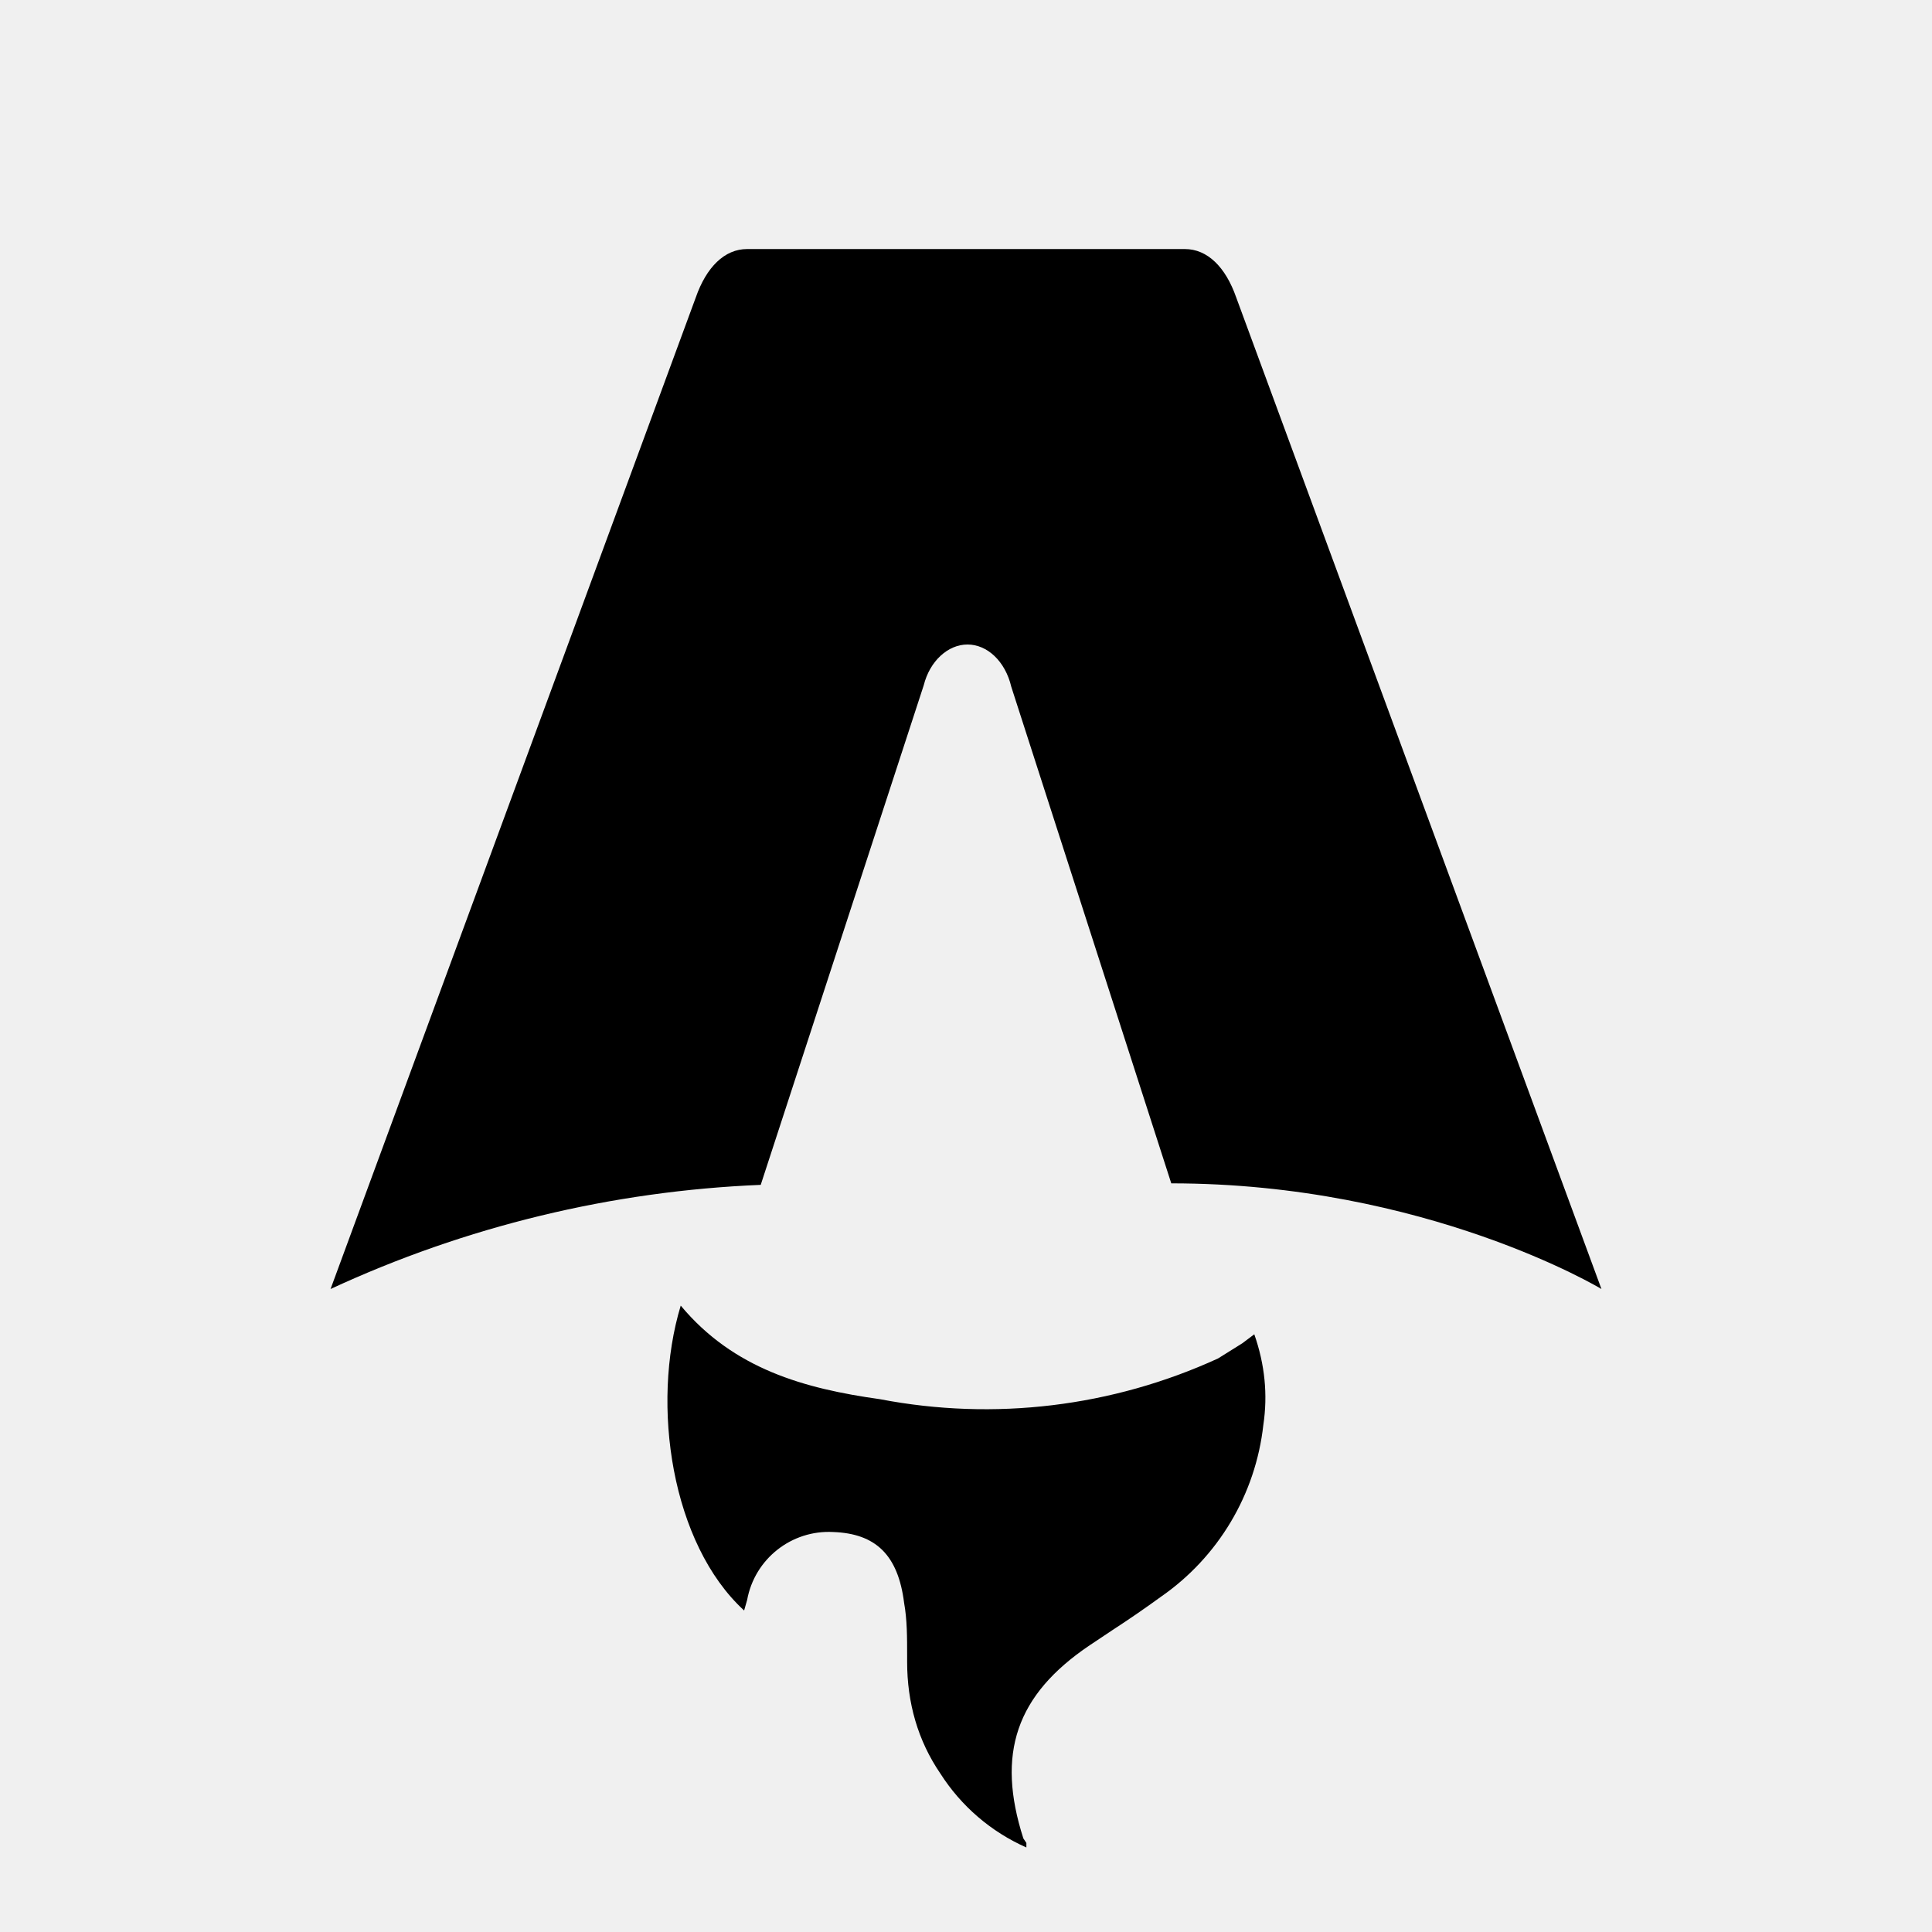
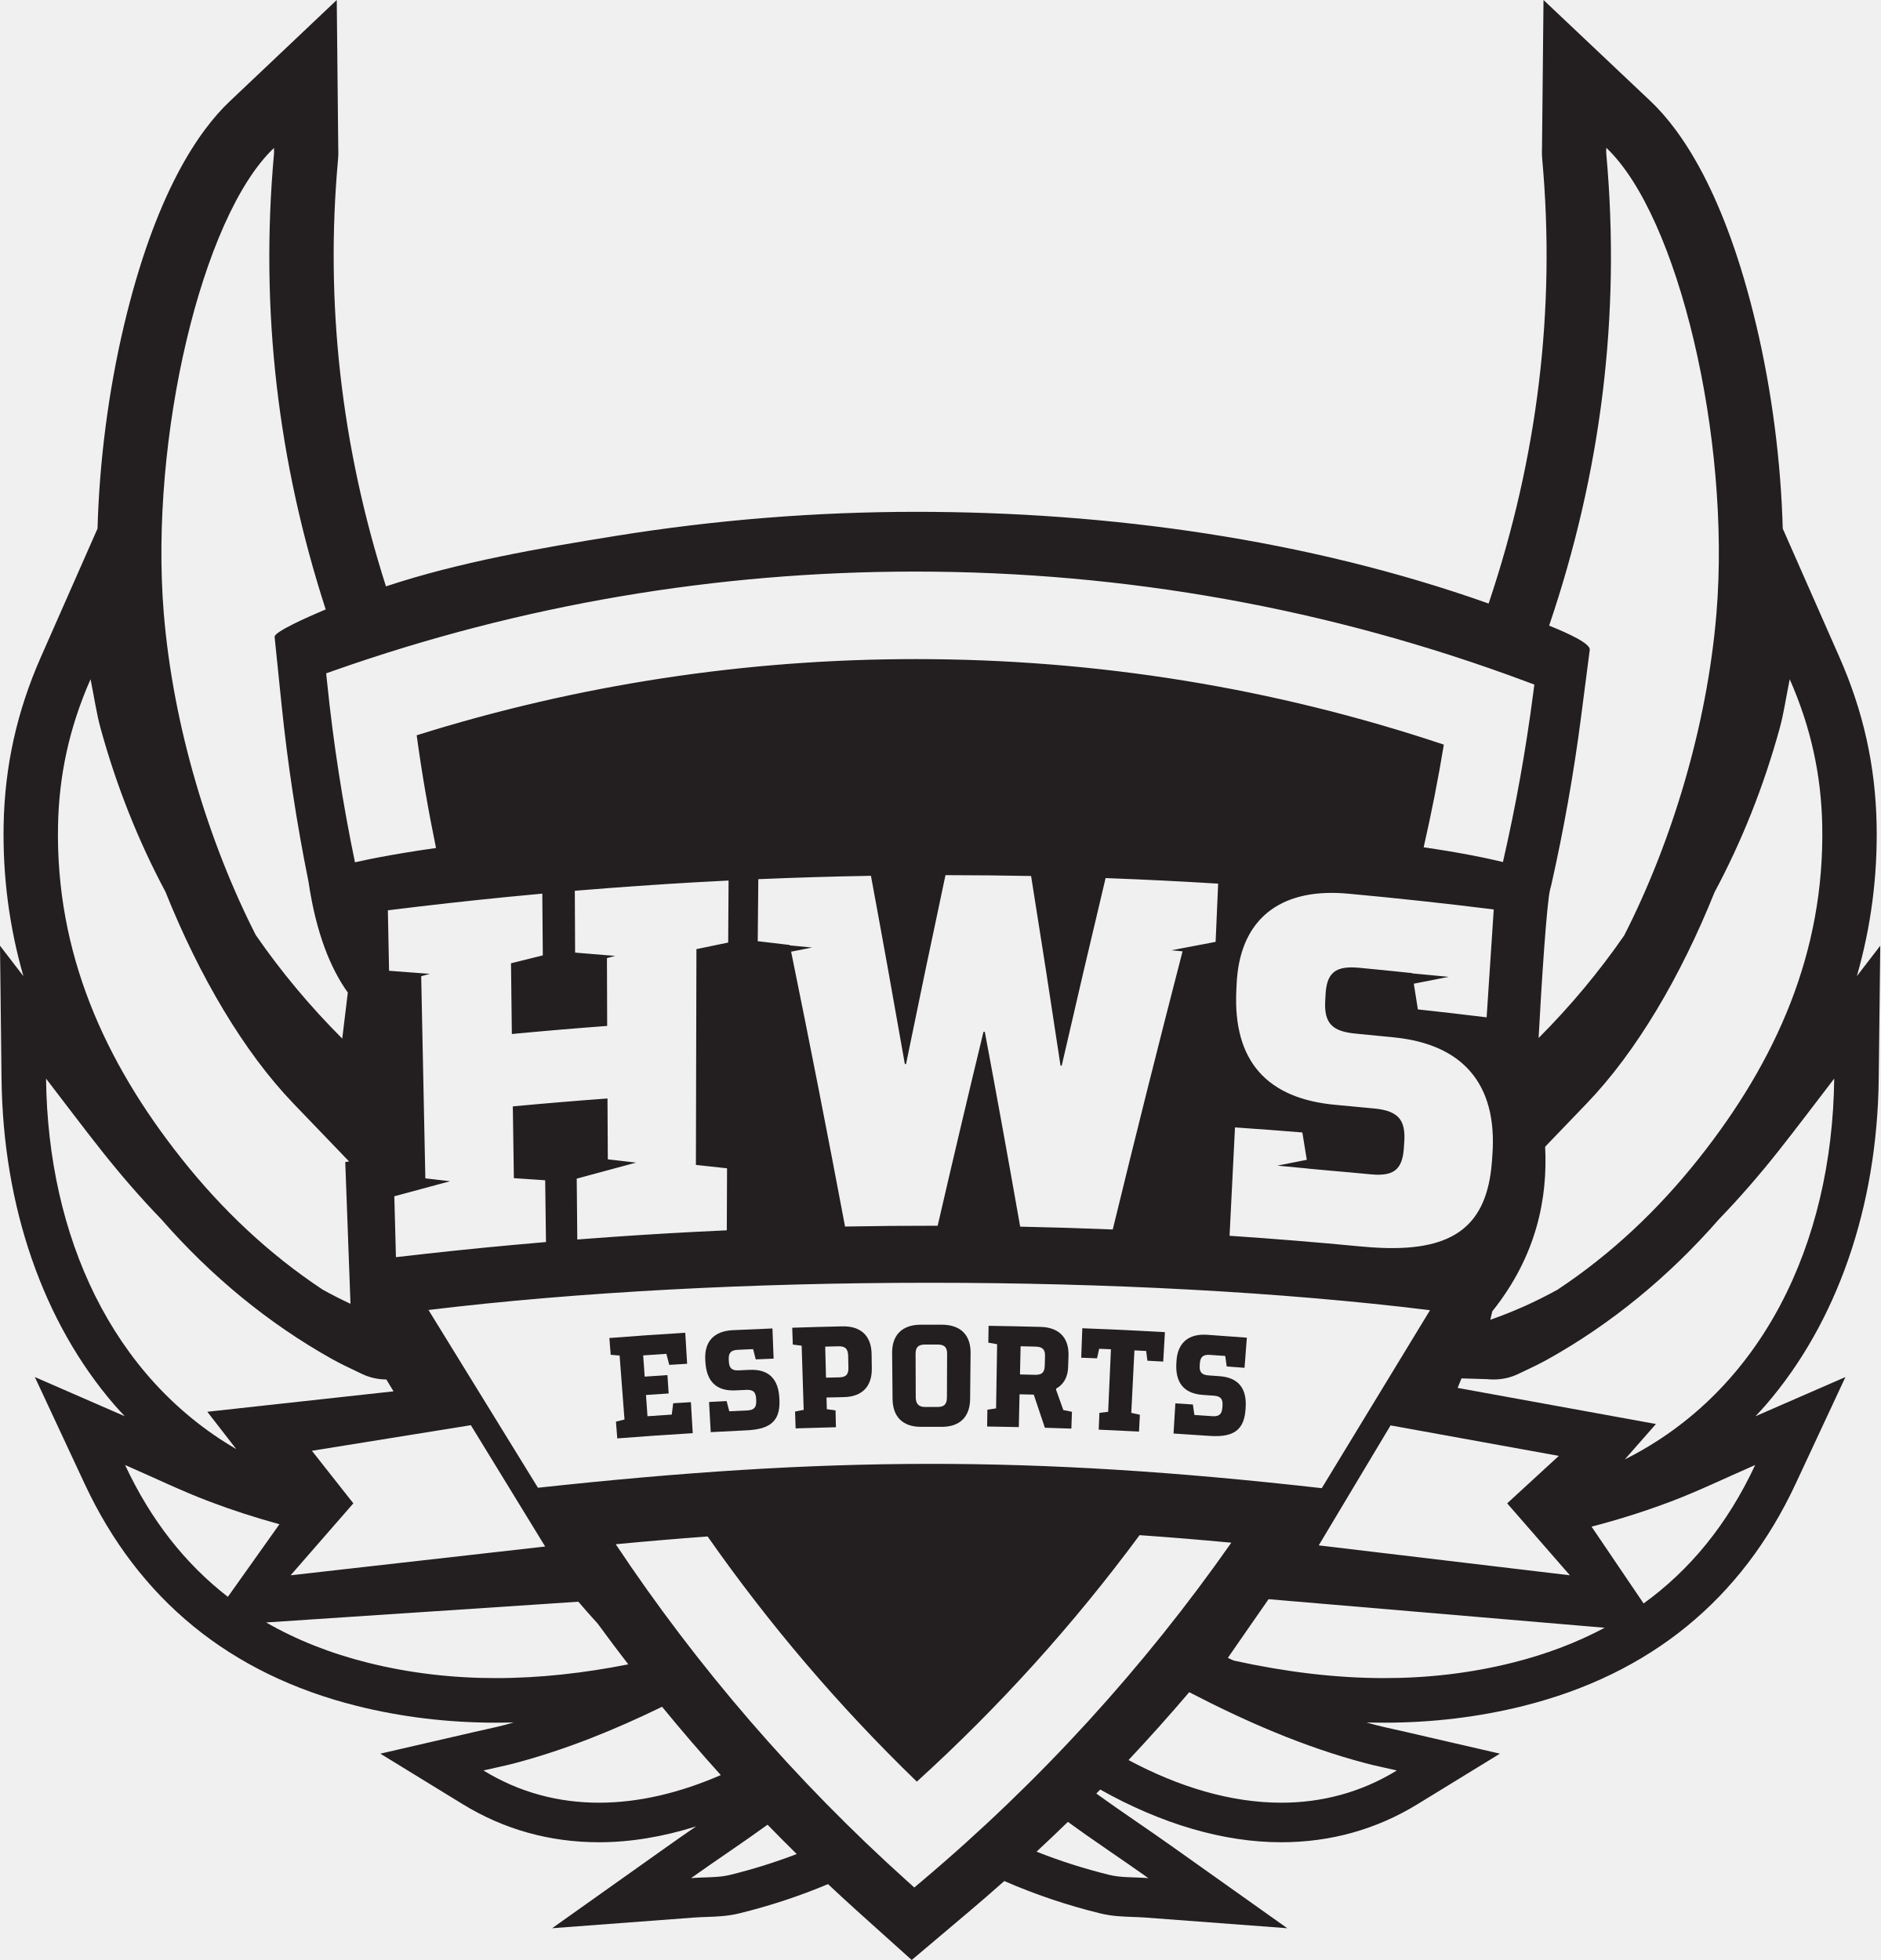
- <svg xmlns="http://www.w3.org/2000/svg" fill="none" viewBox="0 0 128 128">
-   <path d="M50.4 78.5a75.1 75.1 0 0 0-28.5 6.9l24.2-65.7c.7-2 1.9-3.2 3.4-3.2h29c1.5 0 2.7 1.2 3.4 3.2l24.2 65.7s-11.6-7-28.5-7L67 45.5c-.4-1.7-1.6-2.8-2.9-2.8-1.3 0-2.5 1.1-2.9 2.7L50.4 78.5Zm-1.1 28.2Zm-4.2-20.2c-2 6.6-.6 15.8 4.2 20.2a17.5 17.5 0 0 1 .2-.7 5.5 5.5 0 0 1 5.7-4.5c2.8.1 4.3 1.5 4.7 4.7.2 1.1.2 2.3.2 3.5v.4c0 2.7.7 5.2 2.2 7.4a13 13 0 0 0 5.7 4.9v-.3l-.2-.3c-1.8-5.6-.5-9.5 4.4-12.8l1.5-1a73 73 0 0 0 3.2-2.2 16 16 0 0 0 6.8-11.4c.3-2 .1-4-.6-6l-.8.6-1.6 1a37 37 0 0 1-22.4 2.7c-5-.7-9.7-2-13.2-6.2Z" />
-   <style>
-         path { fill: #000; }
-         @media (prefers-color-scheme: dark) {
-             path { fill: #FFF; }
-         }
-     </style>
+ <svg xmlns="http://www.w3.org/2000/svg" version="1.1" id="svg2" width="980.84" height="1022.533" viewBox="0 0 980.84 1022.533">
+   <defs id="defs6" />
+   <g id="g8" transform="matrix(1.333333,0,0,-1.333333,0,1022.533)">
+     <g id="g10" transform="scale(0.1)">
+       <path d="m 6356.94,1958.72 121.69,138.53 -775.83,141.21 15.13,37.17 99.92,-2.9 0.12,-0.01 c 4.95,-0.46 14.17,-1.32 25.67,-1.32 34.01,0 66.55,7.35 96.66,21.85 7.54,3.62 15.24,7.25 22.94,10.9 29.14,13.79 62.19,29.43 95.35,48.01 246.6,138.24 470.41,321.78 666.89,546.49 80.54,83.39 157.34,171.98 231.03,264.91 73.32,92.48 144.09,186.96 219.6,285.15 -7.54,-649.25 -284.33,-1221.72 -819.17,-1489.99 z m 73.44,-563.67 -203.59,300.55 c 104.85,27.22 208.88,59.95 311.99,99.01 106.27,40.26 208.89,90.15 328.11,142.12 -108.31,-232.18 -254.9,-410.28 -436.51,-541.68 z m -512.4,-231.63 c -167.32,-41.89 -334.79,-60.41 -502.14,-60.41 -194.89,0 -389.62,25.09 -584.14,67.54 -10.43,2.28 -20.04,8.31 -27.85,11.69 53.58,76.91 106.07,153.7 159.32,229.57 l 1314.91,-111.8 c -109.86,-58.69 -229.94,-103.99 -360.1,-136.59 z M 5464.96,741.602 c -142.12,-87.153 -295.3,-126.141 -452.37,-126.141 -197.57,0 -401.32,61.957 -597.39,166.848 81.42,86.793 160.67,175.472 237.47,265.561 220.04,-114.132 446.49,-213.268 688.03,-277.429 37.98,-10.07 76.59,-17.839 124.26,-28.839 z m -1858.31,-432.981 -29.56,-24.953 -28.77,25.871 c -437.65,393.441 -819.31,836.421 -1139.3,1317.251 124.48,11.82 243.94,21.94 359.47,30.38 240.71,-343.92 514.11,-664.701 818.51,-959.279 323.29,293.757 614.35,616.339 871.4,964.389 115.97,-8.04 235.14,-17.82 358.88,-29.46 C 4476.03,1145.5 4070.41,699.891 3606.65,308.621 Z m 886.23,11.777 c -58.35,4.383 -106.84,1.391 -151.9,12.411 -98.88,24.23 -193.97,54.773 -285.61,91.043 41.24,38.398 82.22,77.226 122.74,116.707 99,-72.731 204.33,-141.758 314.77,-220.161 z M 2855.5,332.809 c -45.03,-11.02 -93.52,-8.028 -151.87,-12.411 104.73,74.364 204.79,140.321 299.29,208.961 37.67,-38.691 75.7,-76.988 114.21,-114.82 -84.24,-32.16 -171.34,-59.598 -261.63,-81.73 z m -511.8,282.652 c -157.07,0 -310.27,38.988 -452.38,126.141 47.68,11 86.29,18.769 124.26,28.839 200.29,53.2 390.19,130.5 574.69,220.399 74.44,-90.86 150.93,-180.102 229.74,-267.262 C 2661.97,654.809 2500.87,615.461 2343.7,615.461 Z m -403.25,487.549 c -167.36,0 -334.82,18.52 -502.14,60.41 -145,36.31 -277.38,88.53 -397.13,157.37 l 1221.68,81.05 c 23.58,-27.84 48.78,-56.39 75.87,-86.01 38.98,-53.57 78.84,-106.54 119.33,-159.04 -172.4,-34.02 -344.96,-53.78 -517.61,-53.78 z M 489.398,1936.73 c 119.219,-51.97 221.844,-101.86 328.11,-142.12 91.246,-34.56 183.212,-64.28 275.822,-89.54 L 891.48,1420.96 C 725.746,1549.6 590.766,1719.43 489.398,1936.73 Z M 180.156,3448.71 c 75.52,-98.19 146.285,-192.67 219.621,-285.15 73.653,-92.88 150.411,-181.43 230.899,-264.78 196.484,-224.78 420.354,-408.35 667.044,-546.62 33.1,-18.56 66.11,-34.18 95.25,-47.98 7.72,-3.65 15.45,-7.29 23.13,-11 29.66,-14.28 61.83,-21.57 95.45,-21.73 l 28.06,-46.45 -728.516,-79.88 113.234,-146.04 c -485.777,282.66 -736.973,831.4 -744.172,1449.63 z m 46.856,990.13 c 3.761,194.17 43.039,381.52 127.254,572.51 14.828,-73.61 23.339,-134.29 39.48,-192.88 62.445,-226.79 147.125,-439.51 253.481,-638.54 133.503,-333.28 307.707,-627.83 500.763,-828.75 l 217.75,-226.61 -14.96,-2.42 20.44,-554.56 c -36.43,16.92 -72.47,35.27 -108.16,54.98 -211.63,140.07 -394.716,313.56 -553.47,513.85 -302.074,381.11 -492.188,805.65 -482.578,1302.42 z m 844.858,2651.12 c 0.07,-8.34 0.75,-15.4 0.12,-22.35 -55.68,-614.5 16.26,-1208.41 202.22,-1783.04 -72.28,-30.63 -202.43,-88.24 -199.85,-107.62 l 27.25,-265.4 c 23.62,-230.6 59.07,-463.61 105.39,-692.66 29.74,-201.22 86.32,-339.55 153.81,-433.43 -7.27,-60.14 -14.55,-120.28 -21.81,-180.21 -126.55,126.65 -239.37,261.86 -338.34,405.15 -182.238,357.82 -323.234,813.31 -359.894,1259.29 -56.192,683.64 149.019,1553.67 431.104,1820.27 z m 237.28,-2043.93 c 729.49,256.49 1493.4,386.53 2270.5,386.53 821.91,0 1626.08,-144.61 2390.17,-429.81 l 33.06,-12.33 -4.53,-34.98 c -28.88,-222.66 -68.56,-442.64 -118.34,-659.43 0,0.01 -0.01,0.01 -0.02,0.01 -7.96,1.95 -16.47,3.99 -25.57,6.1 -0.05,0.01 -0.1,0.02 -0.15,0.03 -27.13,6.28 -59.42,13.18 -97.41,20.47 -0.47,0.09 -0.91,0.17 -1.38,0.26 -12.11,2.33 -24.87,4.68 -38.15,7.08 -1.05,0.19 -2.07,0.37 -3.12,0.56 -13.17,2.36 -26.92,4.75 -41.26,7.16 -1.25,0.21 -2.52,0.42 -3.78,0.63 -14.5,2.43 -29.56,4.87 -45.27,7.34 -1.09,0.17 -2.2,0.34 -3.29,0.51 -16.21,2.53 -32.99,5.07 -50.53,7.63 -0.07,0.01 -0.13,0.02 -0.2,0.03 30.3,132.71 56.79,266.57 78.94,401.59 -664.22,222.15 -1358.67,334.7 -2066.08,334.7 -665.58,0 -1321.84,-100.25 -1952.55,-298.12 20.21,-148.23 45.64,-295.23 75.68,-440.99 -0.04,-0.01 -0.08,-0.01 -0.12,-0.02 -91.78,-12.96 -166.34,-25.61 -225.67,-36.98 -0.29,-0.06 -0.58,-0.11 -0.86,-0.17 -11.71,-2.24 -22.85,-4.43 -33.38,-6.57 -0.01,0 -0.03,-0.01 -0.04,-0.01 -21.32,-4.33 -40.29,-8.41 -56.99,-12.18 -0.02,0 -0.03,-0.01 -0.04,-0.01 -48.18,231.75 -84.73,466.85 -109.07,704.56 l -3.57,34.81 z m 4755.65,-856.78 4.55,17.63 c 48.82,216.94 87.79,436.62 115.83,652.92 l 34.53,266.55 c 3.05,23.53 -77.02,61.78 -158.93,94.72 201.72,594.58 281.28,1209.86 223.52,1847.28 -0.65,6.95 0.05,14.03 0.12,22.37 282.09,-266.62 487.29,-1136.64 431.1,-1820.28 -36.74,-447.06 -178.32,-903.66 -361.19,-1261.86 -98.07,-141.76 -209.62,-275.63 -334.7,-401.07 11.3,215.11 32.29,535.4 45.17,581.74 z M 5404.6,2786.33 c -26.14,1.03 -54.52,2.98 -84.33,5.89 -165.46,15.88 -333.72,29.62 -500.2,40.84 -3.19,0.23 -6.37,0.45 -9.56,0.65 7.13,141.33 14.2,282.65 21.24,423.98 3.17,-0.22 6.33,-0.43 9.49,-0.64 82.15,-5.61 164.25,-11.75 246.41,-18.49 2.56,-0.22 5.13,-0.43 7.69,-0.64 0,-0.01 9.66,-59.71 17.28,-107.01 l -115.3,-22.69 120.8,-11.52 0.05,-0.29 c 22.51,-1.88 45.03,-4.17 67.54,-6.15 l 26.45,-2.52 0.51,0.07 c 49.9,-4.47 99.78,-8.73 149.67,-13.62 6.84,-0.66 13.34,-1.14 19.6,-1.37 75.36,-2.94 105.33,25.44 110.53,105.03 0.54,8.35 1.09,16.7 1.62,25.05 2.83,43.36 -3.98,72.76 -21.32,92.42 -17.66,20.04 -47.75,31.61 -94.64,36.25 -50.43,5 -100.81,9.72 -151.22,14.25 -271.05,24 -402.25,172.46 -390.03,444.96 0.42,9.01 0.85,18.03 1.27,27.05 10.29,237.89 150.61,365.78 395.18,357.12 12.8,-0.47 25.88,-1.31 39.28,-2.52 186.41,-17.06 375.51,-37.52 562.07,-60.7 3.13,-0.39 6.25,-0.77 9.38,-1.16 -9.18,-140.73 -18.46,-281.46 -27.82,-422.19 -3.16,0.38 -6.32,0.76 -9.46,1.15 -83.96,10.32 -168,20 -251.92,29.09 -2.56,0.28 -5.08,0.56 -7.62,0.83 -0.01,-0.02 -8.58,54.4 -15.9,100.59 l 136.17,26.8 -142.59,13.59 -0.17,1.04 c -69.2,7.41 -138.38,14.31 -207.56,20.87 -6.63,0.64 -12.99,1.06 -19.07,1.28 -77.51,2.89 -107.87,-26 -112.06,-106.18 -0.45,-8.38 -0.91,-16.74 -1.35,-25.1 -4.58,-85.7 26.3,-118.95 117.91,-127.5 51.45,-4.84 102.91,-9.88 154.29,-15.18 131.73,-13.67 231.14,-58.56 295.35,-132.86 67.71,-77.88 96.73,-188 86.52,-327.12 -0.64,-8.96 -1.29,-17.94 -1.94,-26.9 -18.89,-248.37 -148.27,-347.75 -432.24,-336.45 z m -778,1160.35 c -92.53,-357.73 -183.78,-721.33 -271.33,-1081 -0.6,-2.44 -1.2,-4.89 -1.81,-7.33 -2.62,0.1 -5.23,0.21 -7.84,0.31 -115.23,4.64 -231.79,8.2 -346.5,10.58 -2.61,0.04 -5.23,0.1 -7.83,0.15 -0.44,2.48 -0.86,4.94 -1.31,7.41 -44.07,250.92 -90.13,504.88 -137.05,755.04 l -5.13,0.05 c -60.38,-249.41 -120.08,-502.18 -177.6,-751.58 -0.57,-2.45 -1.14,-4.92 -1.72,-7.37 -2.6,0 -5.21,0 -7.82,0.01 -115.02,0.13 -231.62,-0.86 -346.64,-2.96 -2.61,-0.05 -5.25,-0.1 -7.87,-0.14 -0.47,2.46 -0.94,4.91 -1.4,7.37 -66.83,355.19 -137.33,714.29 -209.57,1068.16 l 82.29,16.2 -87.26,8.31 -0.33,1.65 c -39.11,4.75 -78.26,9.36 -117.42,13.83 -2.63,0.3 -5.28,0.6 -7.91,0.9 0.74,80.92 1.49,161.84 2.25,242.75 3.13,0.13 6.24,0.26 9.36,0.4 140.78,5.92 283.26,10.21 423.6,12.64 2.56,0.05 5.13,0.09 7.7,0.13 0.46,-2.46 0.91,-4.91 1.36,-7.38 44.8,-241.97 88.87,-487.25 131.26,-729.14 l 4.68,0.04 c 49.79,243.84 101.15,489.94 152.71,731.49 0.53,2.49 1.06,5 1.6,7.5 4.95,0 9.9,-0.01 14.85,-0.01 103.11,-0.09 208.22,-1.15 312.33,-3.1 2.59,-0.05 5.18,-0.11 7.77,-0.15 0.4,-2.51 0.81,-5.02 1.2,-7.53 38.89,-243.13 77.2,-490.16 113.92,-734.49 l 4.69,-0.14 c 55.27,241.18 112.45,485.62 169.94,726.62 0.59,2.46 1.16,4.92 1.74,7.37 2.57,-0.09 5.13,-0.21 7.7,-0.28 140.4,-5.22 282.8,-12.21 423.28,-20.92 3.11,-0.19 6.23,-0.39 9.36,-0.58 -3.29,-75.92 -6.59,-151.85 -9.9,-227.78 l -172.83,-32.88 z M 1664.09,3058.41 c -5.67,263.69 -11.09,527.33 -16.2,790.91 l 34,9.2 -34.25,2.59 -125.46,9.48 c -1.6,78.87 -3.17,157.72 -4.7,236.56 3.14,0.4 6.29,0.79 9.43,1.18 152.65,19.02 307.44,36.26 460.13,51.33 41.76,4.12 83.52,8.07 125.24,11.91 3.13,0.29 6.27,0.58 9.4,0.86 0.63,-80.55 1.28,-161.1 1.97,-241.65 -2.65,-0.64 -85.63,-21.08 -124.42,-30.83 1.08,-92.27 2.17,-184.55 3.32,-276.82 123.43,11.78 248.82,22.45 372.93,31.68 -0.32,88.46 -0.62,176.92 -0.9,265.38 l 32.4,8.76 -32.44,2.45 c 0,0.3 -121.86,10.1 -124.5,10.29 -0.41,80.63 -0.79,161.25 -1.16,241.88 3.12,0.26 6.25,0.52 9.38,0.78 41.72,3.44 83.38,6.82 125.04,9.96 151.62,11.55 305.65,21.32 457.81,28.9 3.12,0.14 6.24,0.3 9.37,0.46 -0.53,-80.87 -1.04,-161.75 -1.54,-242.63 -2.65,-0.54 -5.3,-1.07 -7.93,-1.62 -38.79,-7.9 -77.55,-15.98 -116.32,-24.13 -0.81,-281.42 -1.51,-562.84 -2.04,-844.3 37.96,-3.99 75.92,-8.11 113.83,-12.38 2.67,-0.3 5.32,-0.6 7.98,-0.89 -0.31,-80.88 -0.63,-161.78 -0.93,-242.65 -3.18,-0.15 -6.38,-0.29 -9.57,-0.44 -147.22,-6.68 -296.76,-15.35 -444.46,-25.8 -40.43,-2.82 -80.91,-5.87 -121.35,-8.97 -3.19,-0.24 -6.39,-0.5 -9.59,-0.73 -0.76,79.39 -1.49,158.77 -2.21,238.15 l 232.14,62.74 -110.46,12.85 c -0.45,79.36 -0.89,158.72 -1.3,238.08 -122.66,-8.98 -247.2,-19.4 -370.4,-30.98 1.35,-93.58 2.71,-187.16 4.11,-280.76 38.18,-2.47 119.83,-8.13 122.49,-8.31 1.02,-80.58 2.07,-161.14 3.13,-241.72 -3.2,-0.27 -6.4,-0.54 -9.59,-0.82 -40.5,-3.45 -81,-7.02 -121.51,-10.76 -148.11,-13.6 -298.31,-29.24 -446.25,-46.47 -3.21,-0.38 -6.42,-0.75 -9.63,-1.12 -2.13,79.42 -4.26,158.81 -6.35,238.21 l 218.08,58.94 z m -443.81,-1065.98 621.91,100.16 290.7,-474.73 -995.86,-112.59 245.39,281.47 z m 3950.95,-146.28 c -1137.81,128.57 -1934.08,124.52 -3066.59,1.65 l -428.19,695.56 c 1167.97,141.66 2753.71,142.6 3918.31,-0.83 z m 970.75,-340.88 -982.59,117.1 281.01,469.42 658.28,-119.33 -202.09,-185.72 z m 820.57,3313.2 c 16.13,58.59 24.64,119.27 39.48,192.88 84.21,-190.99 123.47,-378.34 127.23,-572.51 9.63,-496.77 -180.49,-921.31 -482.56,-1302.42 -158.71,-200.23 -341.74,-373.69 -553.31,-513.75 -85.36,-47.14 -172.79,-86.23 -262.79,-117.68 2.55,11.01 5.13,21.99 7.73,32.96 173.9,217.58 217.09,442.66 206.85,644.22 l 163.12,169.77 c 192.5,200.34 366.23,493.77 499.57,825.86 106.9,199.65 192.01,413.06 254.68,640.67 z m 387.67,-1371.78 6.05,521.93 -91.56,-119.06 c 55.34,193.14 81.26,390.32 77.33,593.41 -4.43,228.55 -51.95,442.56 -145.3,654.24 l -221.97,503.5 c -7.12,261.14 -42.42,537.19 -103.2,794.14 -122.6,518.37 -293,763.94 -414.38,878.65 l -418.4,395.47 -5.84,-575.08 -0.08,-2.03 c -0.33,-9.01 -0.91,-25.77 0.96,-46.31 52.99,-584.72 -17.84,-1167.76 -209.84,-1738.05 -709.84,251.98 -1489.71,358.85 -2239.18,358.85 -394.28,0 -788.54,-31.76 -1177.75,-94.56 -294.65,-47.54 -607.98,-101.29 -897.04,-197.06 -175.11,548.61 -238.44,1108.6 -187.54,1670.18 1.83,20.56 1.25,37.17 0.94,46.11 l -0.08,2.25 -5.85,575.7 -418.392,-396.22 C 777.715,7158.04 607.313,6912.47 484.723,6394.11 424.008,6137.44 388.723,5861.7 381.551,5600.8 L 159.523,5097.21 C 66.203,4885.51 18.688,4671.5 14.246,4442.97 10.316,4239.87 36.23,4042.69 91.57,3849.55 L 0,3968.62 6.051,3446.69 C 11.863,2947.3 168.75,2494.5 447.789,2171.74 c 13.113,-15.16 26.805,-29.59 40.387,-44.15 l -351.887,153.39 194.996,-418 c 211.059,-452.41 569.246,-744.73 1064.645,-868.789 173.9,-43.55 357.12,-65.652 544.52,-65.652 23.09,0 46.29,0.391 69.55,1.031 -11.36,-3.211 -22.69,-6.5 -34.14,-9.539 -22.31,-5.922 -45.97,-11.191 -73.37,-17.281 -14.51,-3.211 -29.73,-6.602 -45.97,-10.34 l -368.5,-85.051 322.39,-197.711 c 161.18,-98.839 340.61,-148.949 533.29,-148.949 122.85,0 250.52,21.422 379.76,62.121 -35.75,-24.609 -72.12,-49.738 -109.43,-76.242 l -453.9,-322.219 555.09,41.7 c 16.28,1.211 32.13,1.781 48.91,2.371 40.61,1.422 82.65,2.89 128.22,14.058 120.6,29.551 236.32,67.883 347.23,114.453 35.79,-33.531 71.63,-66.992 108.08,-99.761 L 3567,0 3792.16,190.172 c 45.98,38.797 91.61,78.508 136.98,118.816 119.33,-52.008 244.27,-94.468 375,-126.5 45.57,-11.168 87.6,-12.636 128.22,-14.058 16.78,-0.59 32.62,-1.16 48.91,-2.371 l 555.07,-41.7 -453.88,322.219 c -47.57,33.781 -94.04,65.731 -138.97,96.613 -53.3,36.629 -104.75,72.2 -154.33,108.09 5.12,5.207 10.26,10.418 15.38,15.649 238.92,-134.309 481.6,-206.231 708.05,-206.231 192.68,0 372.09,50.11 533.29,148.949 l 322.38,197.711 -368.49,85.051 c -16.27,3.738 -31.49,7.129 -46.01,10.36 -27.38,6.089 -51.02,11.339 -73.35,17.281 -11.43,3.031 -22.74,6.32 -34.08,9.519 23.25,-0.648 46.43,-1.031 69.51,-1.031 187.4,0 370.6,22.102 544.52,65.652 495.4,124.059 853.59,416.379 1064.65,868.789 l 194.99,418 -351.88,-153.39 c 13.58,14.56 27.27,28.99 40.38,44.15 279.04,322.78 435.93,775.56 441.72,1274.95" style="fill:#231f20;fill-opacity:1;fill-rule:nonzero;stroke:none" id="path12" />
+       <path d="m 2607.04,2371.82 c -30.22,-1.96 -60.44,-4.01 -90.66,-6.15 1.95,-27.69 3.92,-55.39 5.88,-83.09 29.67,2.1 59.36,4.11 89.03,6.04 1.56,-23.96 3.12,-47.92 4.68,-71.89 -29.54,-1.92 -59.09,-3.93 -88.63,-6.02 1.96,-27.7 3.9,-55.4 5.87,-83.1 31.65,2.24 63.31,4.38 94.97,6.43 1.88,14.79 3.77,29.57 5.66,44.36 23.05,1.47 46.11,2.9 69.17,4.28 2.41,-40.46 4.84,-80.91 7.24,-121.36 -98.45,-5.88 -196.88,-12.69 -295.25,-20.43 -1.72,21.89 -3.45,43.77 -5.17,65.65 11.15,2.76 22.3,5.51 33.44,8.24 -6.38,83.44 -12.77,166.88 -19.15,250.31 -11.62,0.99 -23.24,1.97 -34.87,2.94 -1.72,21.88 -3.45,43.77 -5.17,65.65 98.94,7.79 197.92,14.65 296.95,20.59 2.42,-40.45 4.86,-80.9 7.28,-121.36 -23.28,-1.39 -46.56,-2.84 -69.83,-4.34 -3.8,14.42 -7.62,28.84 -11.44,43.25" style="fill:#231f20;fill-opacity:1;fill-rule:nonzero;stroke:none" id="path14" />
+       <path d="m 2853.26,2146.96 c 23.39,1.17 46.76,2.29 70.15,3.36 26.61,1.21 36.29,11.75 35.18,38.19 -0.1,2.44 -0.2,4.88 -0.31,7.31 -1.2,26.43 -11.75,36.13 -38.55,34.91 -14.03,-0.64 -28.05,-1.3 -42.08,-1.98 -76.13,-3.72 -113.66,36.34 -117.95,111.67 -0.14,2.62 -0.29,5.24 -0.44,7.87 -4.01,70.78 33.67,112.45 107,116.02 51.93,2.51 103.88,4.77 155.84,6.78 1.52,-39.37 3.04,-78.74 4.56,-118.11 -23.3,-0.9 -46.61,-1.85 -69.9,-2.86 -3.44,13.38 -6.89,26.75 -10.36,40.12 -19.91,-0.87 -39.82,-1.77 -59.74,-2.71 -27,-1.29 -36.83,-11.94 -35.51,-38.36 0.12,-2.43 0.24,-4.87 0.36,-7.3 1.31,-26.43 12.12,-36.02 38.96,-34.74 14.29,0.67 28.58,1.33 42.86,1.97 76.02,3.36 113.11,-37.64 115.89,-113.54 0.1,-2.63 0.2,-5.25 0.3,-7.88 3.17,-86.65 -46.64,-111.47 -129.32,-115.26 -46.54,-2.15 -93.06,-4.5 -139.58,-7.07 -2.18,39.34 -4.34,78.68 -6.51,118.02 22.87,1.27 45.74,2.48 68.61,3.64 3.52,-13.35 7.03,-26.7 10.54,-40.05" style="fill:#231f20;fill-opacity:1;fill-rule:nonzero;stroke:none" id="path16" />
+       <path d="m 3228.52,2400.03 c 1.04,-40.51 2.09,-81.03 3.13,-121.54 17.12,0.44 34.23,0.86 51.34,1.24 26.75,0.6 36.85,10.92 36.33,37.37 -0.31,15.38 -0.62,30.76 -0.94,46.15 -0.62,28.13 -11.14,38.63 -38.14,38.03 -17.24,-0.39 -34.48,-0.81 -51.72,-1.25 z m 181.51,-29 c 0.28,-18.76 0.55,-37.52 0.82,-56.28 0.95,-70.94 -38.18,-110.79 -109.09,-112.3 -22.7,-0.49 -45.4,-1.03 -68.1,-1.61 0.4,-15.19 0.79,-30.39 1.18,-45.58 11.36,-1.58 22.72,-3.17 34.09,-4.78 0.52,-21.95 1.04,-43.89 1.55,-65.84 -52.58,-1.24 -105.14,-2.75 -157.7,-4.53 -0.74,21.94 -1.49,43.88 -2.22,65.82 11.25,2.26 22.49,4.5 33.75,6.73 -2.63,83.64 -5.28,167.28 -7.92,250.92 -11.56,1.51 -23.12,3.01 -34.68,4.49 -0.74,21.94 -1.49,43.88 -2.22,65.82 65.43,2.21 130.86,4.02 196.32,5.42 72.27,1.54 113.26,-37.39 114.22,-108.28" style="fill:#231f20;fill-opacity:1;fill-rule:nonzero;stroke:none" id="path18" />
+       <path d="m 3582.75,2202.03 c 0.07,-25.89 11.5,-38.21 36.93,-38.17 16.05,0.02 32.08,0.01 48.12,-0.02 25.47,-0.05 36.83,10.02 36.96,38.16 0.23,56.48 0.46,112.95 0.7,169.43 0.13,25.88 -10.19,36.64 -37.22,36.69 -16.29,0.03 -32.57,0.04 -48.86,0.02 -27.07,-0.04 -37.35,-10.79 -37.24,-36.68 0.2,-56.48 0.41,-112.95 0.61,-169.43 z m 212.75,-6.85 c -0.76,-70.38 -40.57,-109.28 -111.5,-109.06 -26.85,0.08 -53.7,0.09 -80.55,0.03 -70.92,-0.19 -110.66,38.73 -111.44,109.11 -0.56,59.85 -1.12,119.69 -1.68,179.54 -0.71,70.89 39.34,110.79 112.19,110.98 27.55,0.06 55.09,0.06 82.62,-0.02 72.85,-0.23 112.92,-40.16 112.13,-111.04 -0.59,-59.85 -1.18,-119.7 -1.77,-179.54" style="fill:#231f20;fill-opacity:1;fill-rule:nonzero;stroke:none" id="path20" />
+       <path d="m 3993.01,2401.41 c -0.82,-36.77 -1.63,-73.53 -2.45,-110.3 19.59,-0.43 39.19,-0.9 58.78,-1.41 26.8,-0.7 37.39,9.12 38.13,35.57 0.35,12.37 0.7,24.75 1.05,37.13 0.79,25.88 -9.3,36.88 -36.32,37.58 -19.73,0.51 -39.46,0.99 -59.19,1.43 z m 187.38,-37.93 c -0.51,-15 -1.02,-30 -1.54,-45 -2.23,-63.54 -46.7,-82.37 -46.65,-82.39 -0.05,-1.88 -0.11,-3.75 -0.18,-5.63 9.43,-26.2 18.81,-52.4 28.13,-78.62 11.25,-2.25 22.49,-4.51 33.74,-6.79 -0.79,-21.94 -1.55,-43.87 -2.33,-65.81 -34.53,1.22 -69.09,2.33 -103.62,3.32 -14.37,43.21 -28.83,86.4 -43.45,129.57 -18.56,0.47 -37.1,0.92 -55.65,1.33 -0.95,-42.77 -1.9,-85.53 -2.85,-128.3 -41.32,0.92 -82.62,1.67 -123.94,2.26 0.32,21.95 0.63,43.9 0.94,65.85 11.35,1.71 22.69,3.41 34.04,5.1 1.39,83.67 2.75,167.34 4.12,251.01 -11.47,2.06 -22.94,4.11 -34.41,6.15 0.31,21.95 0.62,43.9 0.94,65.85 67.95,-0.97 135.9,-2.37 203.86,-4.21 72.27,-1.97 111.3,-42.84 108.85,-113.69" style="fill:#231f20;fill-opacity:1;fill-rule:nonzero;stroke:none" id="path22" />
+       <path d="m 4346.4,2389.63 c -15.31,0.69 -30.63,1.34 -45.96,1.98 -2.82,-12.46 -5.63,-24.93 -8.44,-37.39 -20.64,0.84 -41.26,1.65 -61.89,2.42 1.42,38.43 2.86,76.87 4.29,115.3 107.76,-4.01 215.5,-9.11 323.19,-15.29 -2.21,-38.4 -4.42,-76.8 -6.62,-115.2 -20.62,1.19 -41.24,2.33 -61.87,3.44 -1.61,12.67 -3.24,25.34 -4.87,38.02 -15.3,0.81 -30.63,1.6 -45.94,2.37 -4.09,-81.51 -8.19,-163.02 -12.28,-244.53 11.22,-2.45 22.42,-4.9 33.63,-7.37 -1.15,-21.92 -2.3,-43.84 -3.45,-65.76 -52.53,2.75 -105.07,5.24 -157.62,7.46 0.93,21.93 1.85,43.87 2.78,65.8 11.39,1.39 22.78,2.78 34.18,4.15 3.62,81.53 7.25,163.07 10.87,244.6" style="fill:#231f20;fill-opacity:1;fill-rule:nonzero;stroke:none" id="path24" />
+       <path d="m 4672.89,2132.6 c 23.35,-1.54 46.72,-3.14 70.08,-4.79 26.57,-1.87 37.43,7.47 39.4,33.86 0.18,2.43 0.35,4.86 0.53,7.3 1.93,26.37 -7.55,37.25 -34.27,39.13 -14.01,0.99 -28.02,1.96 -42.03,2.91 -76.06,5.13 -108.77,49.26 -104.24,124.58 0.15,2.62 0.32,5.25 0.48,7.87 4.23,70.77 46.41,107.8 119.73,102.85 51.9,-3.52 103.78,-7.3 155.63,-11.32 -3.04,-39.29 -6.1,-78.57 -9.15,-117.85 -23.26,1.81 -46.52,3.56 -69.79,5.26 -1.88,13.69 -3.76,27.37 -5.65,41.05 -19.88,1.45 -39.77,2.86 -59.67,4.23 -26.99,1.85 -37.96,-7.59 -39.72,-33.99 -0.16,-2.43 -0.32,-4.86 -0.48,-7.29 -1.8,-26.41 7.85,-37.18 34.67,-39.02 14.27,-0.99 28.55,-1.99 42.82,-3.01 75.98,-5.48 108.01,-50.49 102.01,-126.2 -0.2,-2.62 -0.42,-5.24 -0.62,-7.86 -6.87,-86.44 -59.27,-105.31 -141.86,-99.5 -46.49,3.25 -92.98,6.31 -139.5,9.15 2.41,39.32 4.82,78.65 7.21,117.98 22.86,-1.4 45.73,-2.85 68.58,-4.34 1.96,-13.67 3.9,-27.34 5.84,-41" style="fill:#231f20;fill-opacity:1;fill-rule:nonzero;stroke:none" id="path26" />
+     </g>
+   </g>
</svg>
